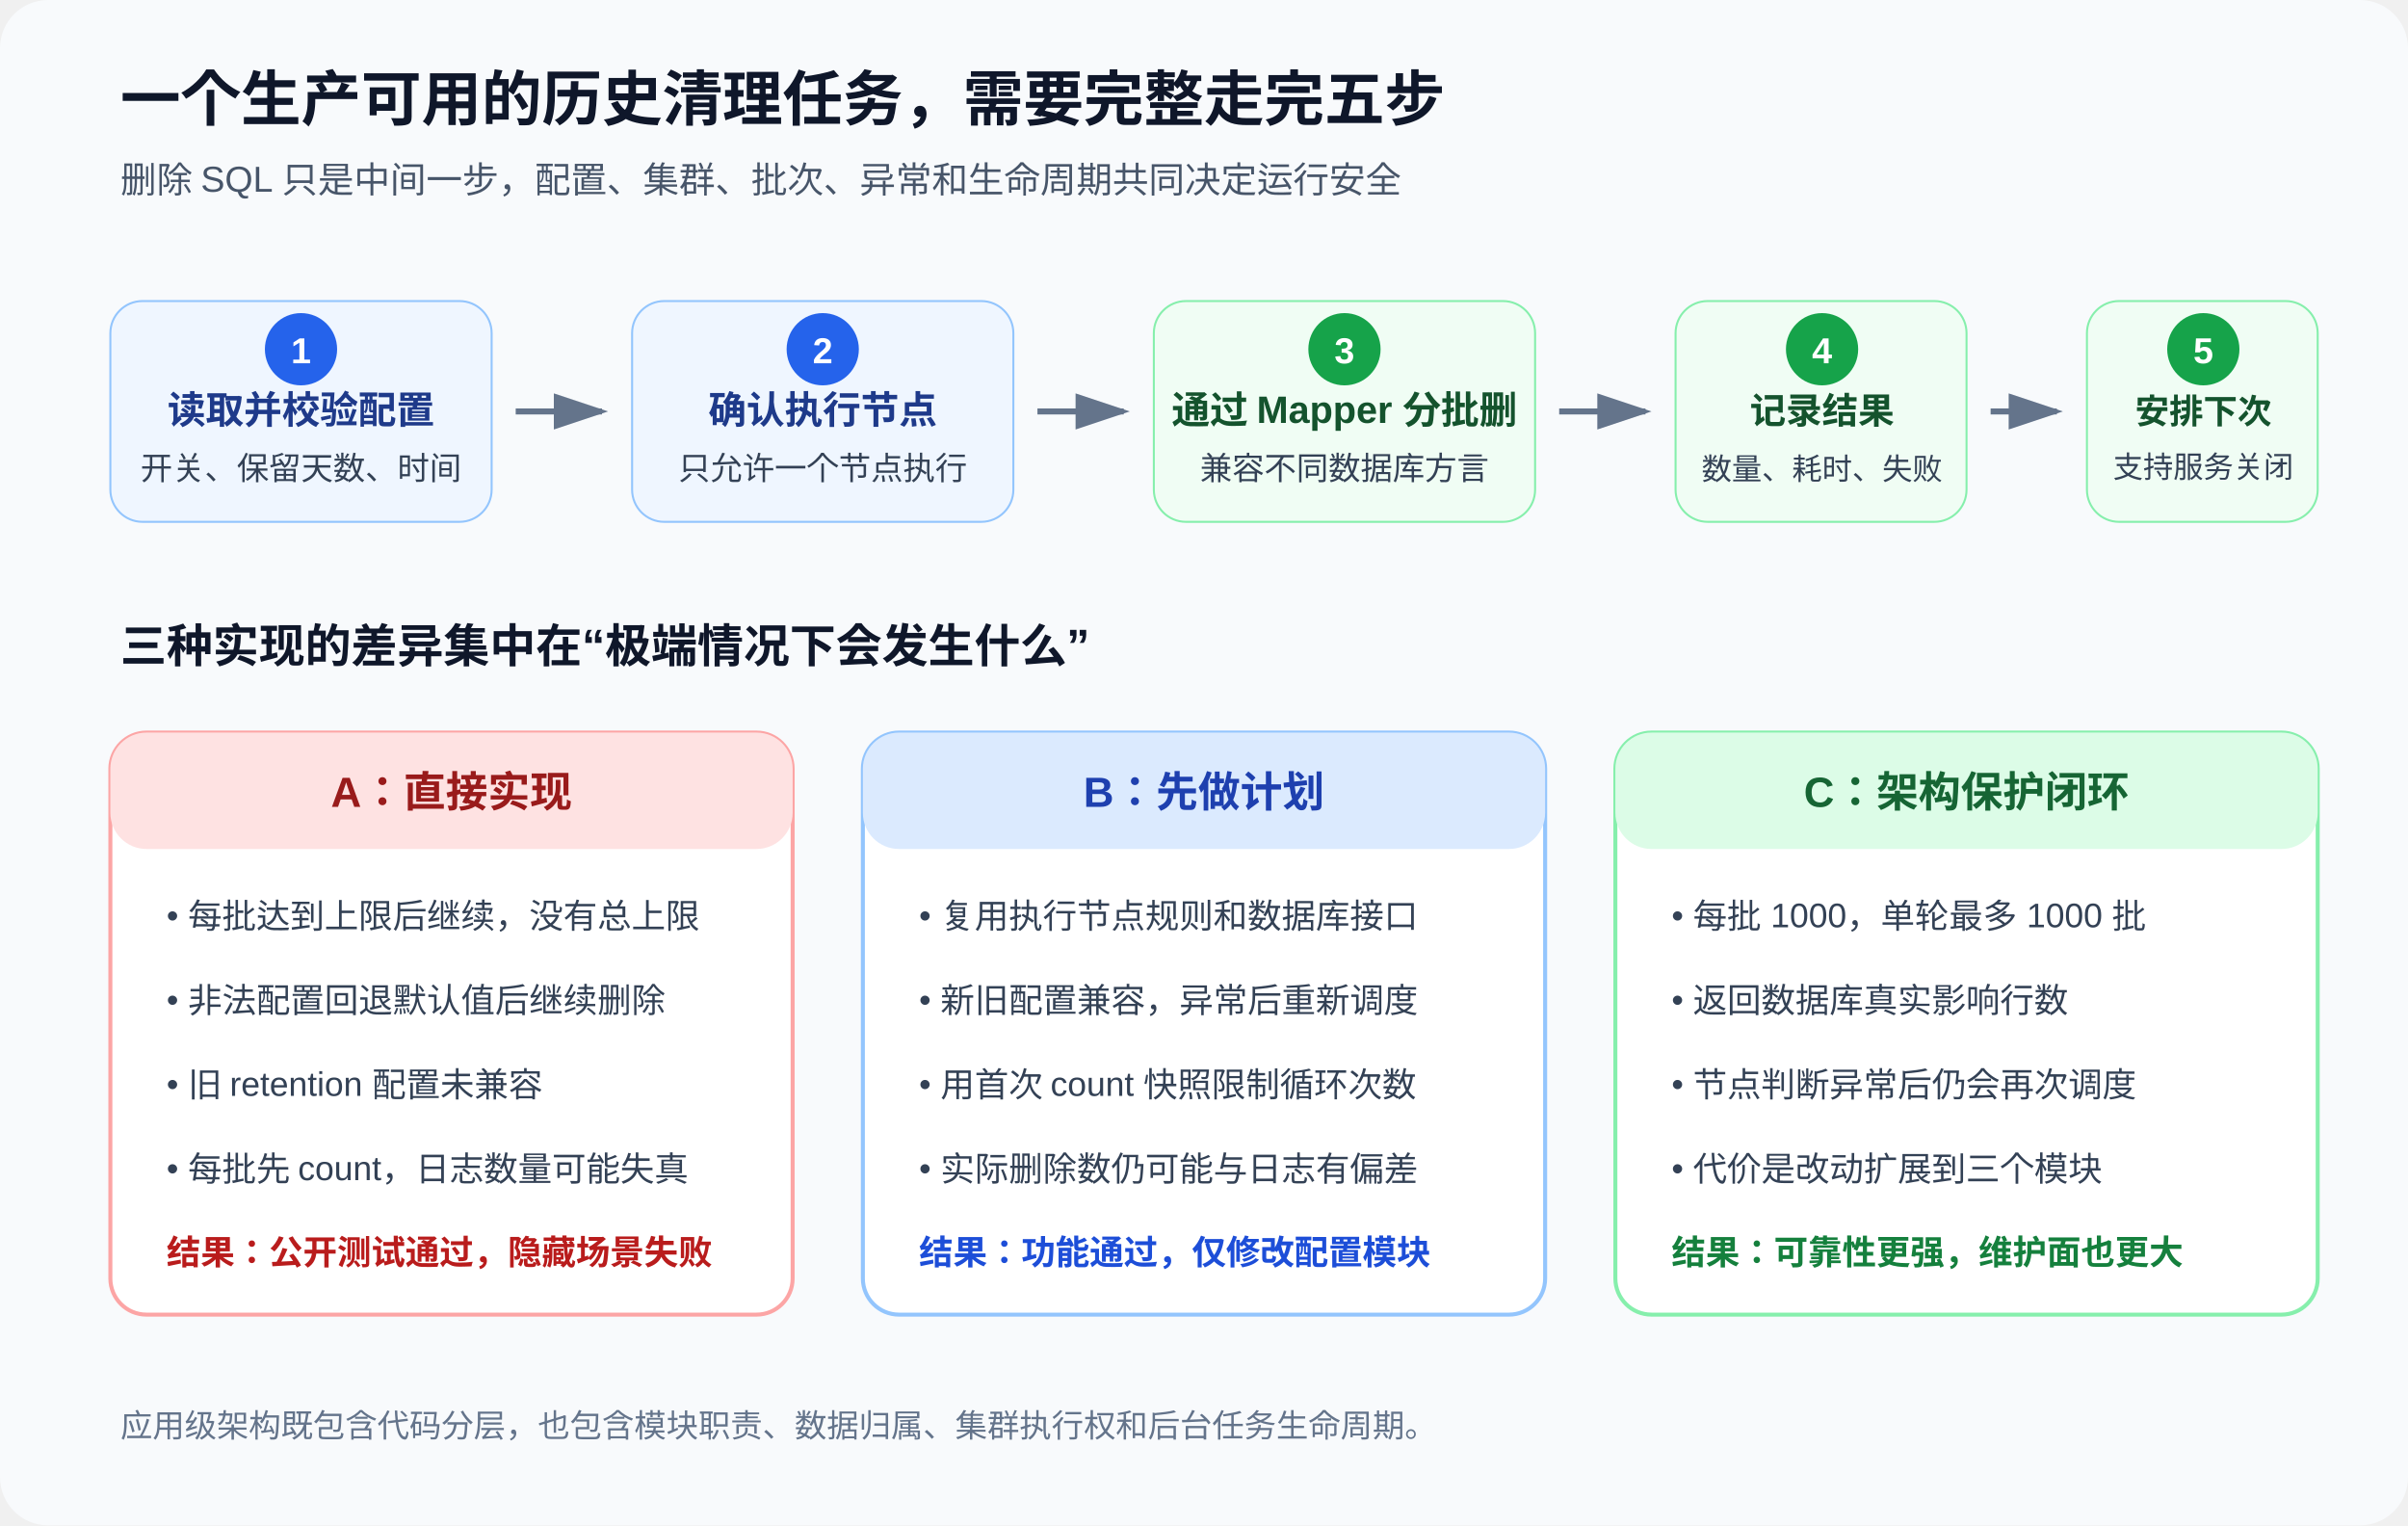
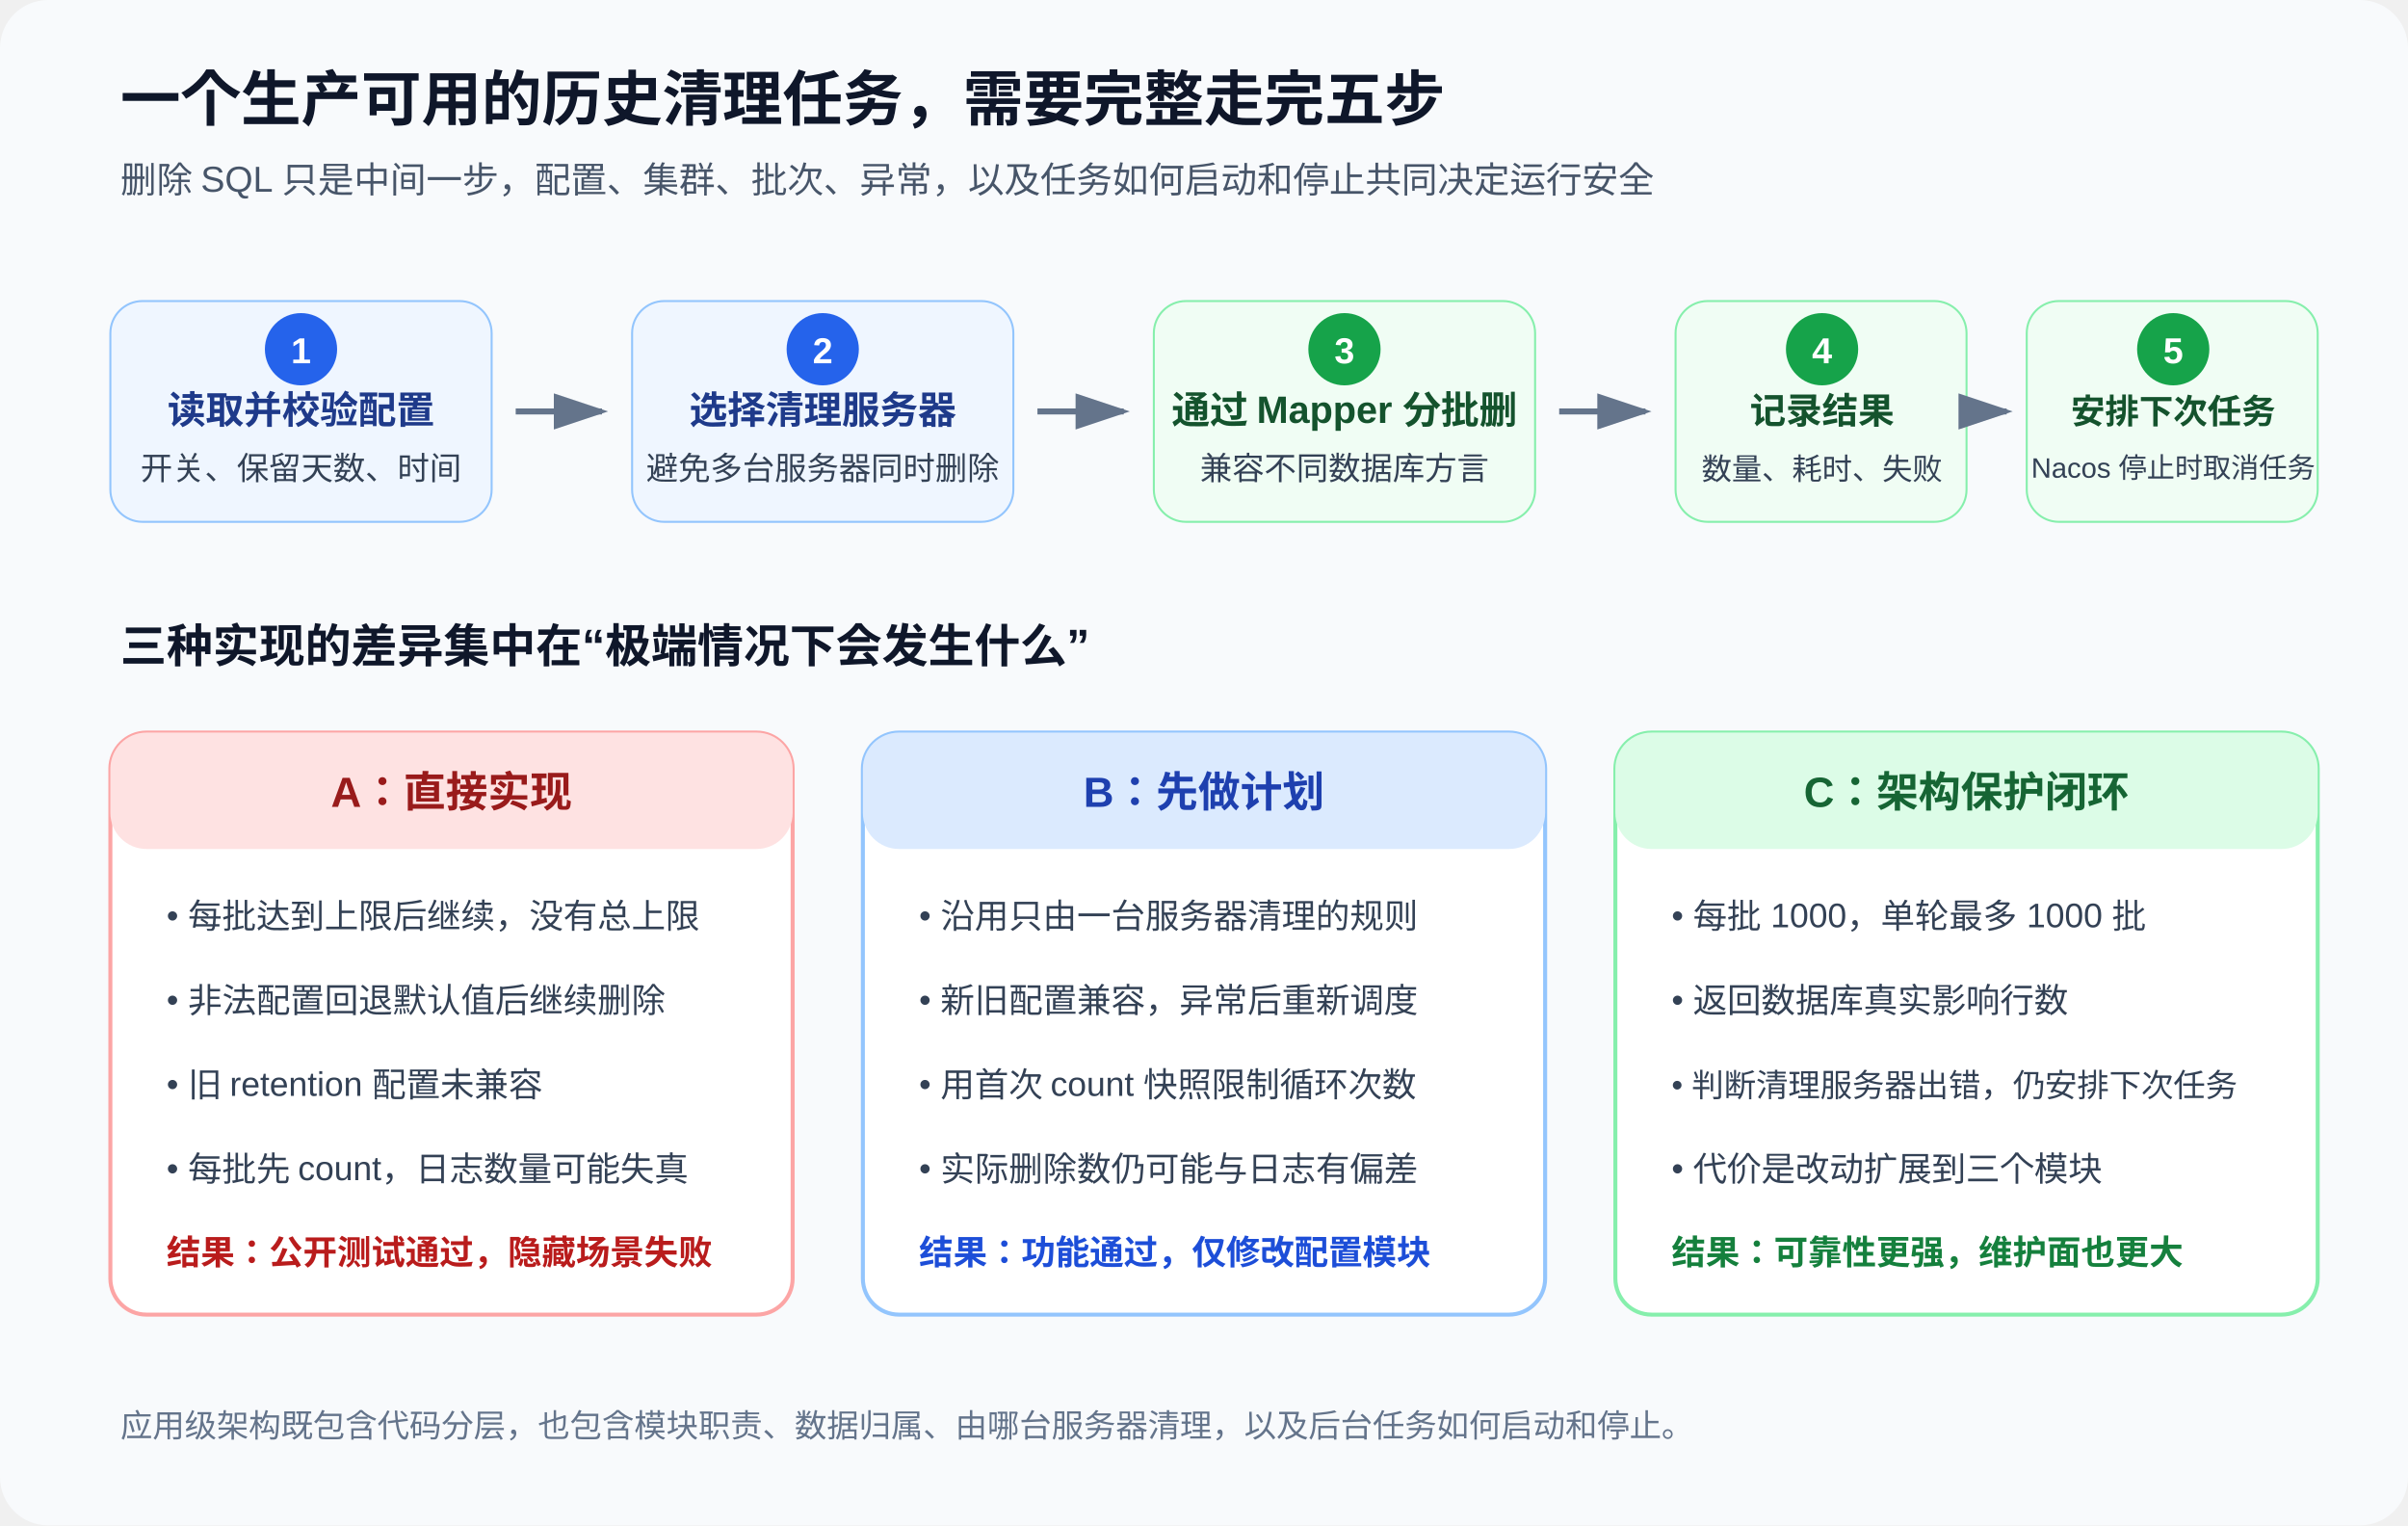
<svg xmlns="http://www.w3.org/2000/svg" width="1200" height="760" viewBox="0 0 1200 760" role="img" aria-labelledby="title desc">
  <defs>
    <marker id="arrow3" markerWidth="10" markerHeight="10" refX="8" refY="3" orient="auto" markerUnits="strokeWidth">
      <path d="M0,0 L0,6 L9,3 z" fill="#64748b" />
    </marker>
  </defs>
  <rect width="1200" height="760" rx="24" fill="#f8fafc" />
  <text x="60" y="60" font-family="Arial, 'Microsoft YaHei', sans-serif" font-size="30" font-weight="700" fill="#0f172a">一个生产可用的历史清理任务，需要完整走完五步</text>
-   <text x="60" y="96" font-family="Arial, 'Microsoft YaHei', sans-serif" font-size="18" fill="#475569">删除 SQL 只是中间一步，配置、集群、批次、异常和生命周期共同决定运行安全</text>
+   <text x="60" y="96" font-family="Arial, 'Microsoft YaHei', sans-serif" font-size="18" fill="#475569">删除 SQL 只是中间一步，配置、集群、批次、异常，以及任务如何启动和停止共同决定运行安全</text>
  <rect x="55" y="150" width="190" height="110" rx="16" fill="#eff6ff" stroke="#93c5fd" />
  <circle cx="150" cy="174" r="18" fill="#2563eb" />
  <text x="150" y="181" text-anchor="middle" font-family="Arial, sans-serif" font-size="18" font-weight="700" fill="#fff">1</text>
  <text x="150" y="211" text-anchor="middle" font-family="Arial, 'Microsoft YaHei', sans-serif" font-size="19" font-weight="700" fill="#1e3a8a">读取并校验配置</text>
  <text x="150" y="239" text-anchor="middle" font-family="Arial, 'Microsoft YaHei', sans-serif" font-size="16" fill="#334155">开关、保留天数、时间</text>
  <line x1="257" y1="205" x2="300" y2="205" stroke="#64748b" stroke-width="3" marker-end="url(#arrow3)" />
  <rect x="315" y="150" width="190" height="110" rx="16" fill="#eff6ff" stroke="#93c5fd" />
  <circle cx="410" cy="174" r="18" fill="#2563eb" />
  <text x="410" y="181" text-anchor="middle" font-family="Arial, sans-serif" font-size="18" font-weight="700" fill="#fff">2</text>
-   <text x="410" y="211" text-anchor="middle" font-family="Arial, 'Microsoft YaHei', sans-serif" font-size="19" font-weight="700" fill="#1e3a8a">确认执行节点</text>
-   <text x="410" y="239" text-anchor="middle" font-family="Arial, 'Microsoft YaHei', sans-serif" font-size="16" fill="#334155">只允许一个节点执行</text>
+   <text x="410" y="211" text-anchor="middle" font-family="Arial, 'Microsoft YaHei', sans-serif" font-size="19" font-weight="700" fill="#1e3a8a">选择清理服务器</text>
+   <text x="410" y="239" text-anchor="middle" font-family="Arial, 'Microsoft YaHei', sans-serif" font-size="16" fill="#334155">避免多台服务器同时删除</text>
  <line x1="517" y1="205" x2="560" y2="205" stroke="#64748b" stroke-width="3" marker-end="url(#arrow3)" />
  <rect x="575" y="150" width="190" height="110" rx="16" fill="#f0fdf4" stroke="#86efac" />
  <circle cx="670" cy="174" r="18" fill="#16a34a" />
  <text x="670" y="181" text-anchor="middle" font-family="Arial, sans-serif" font-size="18" font-weight="700" fill="#fff">3</text>
  <text x="670" y="211" text-anchor="middle" font-family="Arial, 'Microsoft YaHei', sans-serif" font-size="19" font-weight="700" fill="#14532d">通过 Mapper 分批删</text>
  <text x="670" y="239" text-anchor="middle" font-family="Arial, 'Microsoft YaHei', sans-serif" font-size="16" fill="#334155">兼容不同数据库方言</text>
  <line x1="777" y1="205" x2="820" y2="205" stroke="#64748b" stroke-width="3" marker-end="url(#arrow3)" />
  <rect x="835" y="150" width="145" height="110" rx="16" fill="#f0fdf4" stroke="#86efac" />
  <circle cx="908" cy="174" r="18" fill="#16a34a" />
  <text x="908" y="181" text-anchor="middle" font-family="Arial, sans-serif" font-size="18" font-weight="700" fill="#fff">4</text>
  <text x="908" y="211" text-anchor="middle" font-family="Arial, 'Microsoft YaHei', sans-serif" font-size="18" font-weight="700" fill="#14532d">记录结果</text>
  <text x="908" y="239" text-anchor="middle" font-family="Arial, 'Microsoft YaHei', sans-serif" font-size="15" fill="#334155">数量、耗时、失败</text>
-   <line x1="992" y1="205" x2="1025" y2="205" stroke="#64748b" stroke-width="3" marker-end="url(#arrow3)" />
-   <rect x="1040" y="150" width="115" height="110" rx="16" fill="#f0fdf4" stroke="#86efac" />
-   <circle cx="1098" cy="174" r="18" fill="#16a34a" />
-   <text x="1098" y="181" text-anchor="middle" font-family="Arial, sans-serif" font-size="18" font-weight="700" fill="#fff">5</text>
-   <text x="1098" y="211" text-anchor="middle" font-family="Arial, 'Microsoft YaHei', sans-serif" font-size="17" font-weight="700" fill="#14532d">安排下次</text>
-   <text x="1098" y="238" text-anchor="middle" font-family="Arial, 'Microsoft YaHei', sans-serif" font-size="15" fill="#334155">支持服务关闭</text>
+   <line x1="992" y1="205" x2="1000" y2="205" stroke="#64748b" stroke-width="3" marker-end="url(#arrow3)" />
+   <rect x="1010" y="150" width="145" height="110" rx="16" fill="#f0fdf4" stroke="#86efac" />
+   <circle cx="1083" cy="174" r="18" fill="#16a34a" />
+   <text x="1083" y="181" text-anchor="middle" font-family="Arial, sans-serif" font-size="18" font-weight="700" fill="#fff">5</text>
+   <text x="1083" y="211" text-anchor="middle" font-family="Arial, 'Microsoft YaHei', sans-serif" font-size="17" font-weight="700" fill="#14532d">安排下次任务</text>
+   <text x="1083" y="238" text-anchor="middle" font-family="Arial, 'Microsoft YaHei', sans-serif" font-size="14" fill="#334155">Nacos 停止时取消任务</text>
  <text x="60" y="330" font-family="Arial, 'Microsoft YaHei', sans-serif" font-size="23" font-weight="700" fill="#0f172a">三种实现的差异集中在“极端情况下会发生什么”</text>
  <rect x="55" y="365" width="340" height="290" rx="18" fill="#fff" stroke="#fca5a5" stroke-width="2" />
  <rect x="55" y="365" width="340" height="58" rx="18" fill="#fee2e2" />
  <text x="225" y="402" text-anchor="middle" font-family="Arial, 'Microsoft YaHei', sans-serif" font-size="21" font-weight="700" fill="#991b1b">A：直接实现</text>
  <text x="83" y="462" font-family="Arial, 'Microsoft YaHei', sans-serif" font-size="17" fill="#334155">• 每批达到上限后继续，没有总上限</text>
  <text x="83" y="504" font-family="Arial, 'Microsoft YaHei', sans-serif" font-size="17" fill="#334155">• 非法配置回退默认值后继续删除</text>
  <text x="83" y="546" font-family="Arial, 'Microsoft YaHei', sans-serif" font-size="17" fill="#334155">• 旧 retention 配置未兼容</text>
  <text x="83" y="588" font-family="Arial, 'Microsoft YaHei', sans-serif" font-size="17" fill="#334155">• 每批先 count，日志数量可能失真</text>
  <text x="83" y="630" font-family="Arial, 'Microsoft YaHei', sans-serif" font-size="17" font-weight="700" fill="#b91c1c">结果：公开测试通过，隐藏场景失败</text>
  <rect x="430" y="365" width="340" height="290" rx="18" fill="#fff" stroke="#93c5fd" stroke-width="2" />
  <rect x="430" y="365" width="340" height="58" rx="18" fill="#dbeafe" />
  <text x="600" y="402" text-anchor="middle" font-family="Arial, 'Microsoft YaHei', sans-serif" font-size="21" font-weight="700" fill="#1e40af">B：先做计划</text>
-   <text x="458" y="462" font-family="Arial, 'Microsoft YaHei', sans-serif" font-size="17" fill="#334155">• 复用执行节点规则和数据库接口</text>
+   <text x="458" y="462" font-family="Arial, 'Microsoft YaHei', sans-serif" font-size="17" fill="#334155">• 沿用只由一台服务器清理的规则</text>
  <text x="458" y="504" font-family="Arial, 'Microsoft YaHei', sans-serif" font-size="17" fill="#334155">• 新旧配置兼容，异常后重新调度</text>
  <text x="458" y="546" font-family="Arial, 'Microsoft YaHei', sans-serif" font-size="17" fill="#334155">• 用首次 count 快照限制循环次数</text>
  <text x="458" y="588" font-family="Arial, 'Microsoft YaHei', sans-serif" font-size="17" fill="#334155">• 实际删除数仍可能与日志有偏差</text>
  <text x="458" y="630" font-family="Arial, 'Microsoft YaHei', sans-serif" font-size="17" font-weight="700" fill="#1d4ed8">结果：功能通过，仅修改配置模块</text>
  <rect x="805" y="365" width="350" height="290" rx="18" fill="#fff" stroke="#86efac" stroke-width="2" />
  <rect x="805" y="365" width="350" height="58" rx="18" fill="#dcfce7" />
  <text x="980" y="402" text-anchor="middle" font-family="Arial, 'Microsoft YaHei', sans-serif" font-size="21" font-weight="700" fill="#166534">C：架构保护闭环</text>
  <text x="833" y="462" font-family="Arial, 'Microsoft YaHei', sans-serif" font-size="17" fill="#334155">• 每批 1000，单轮最多 1000 批</text>
  <text x="833" y="504" font-family="Arial, 'Microsoft YaHei', sans-serif" font-size="17" fill="#334155">• 返回数据库真实影响行数</text>
-   <text x="833" y="546" font-family="Arial, 'Microsoft YaHei', sans-serif" font-size="17" fill="#334155">• 节点判断异常后仍会再次调度</text>
+   <text x="833" y="546" font-family="Arial, 'Microsoft YaHei', sans-serif" font-size="16" fill="#334155">• 判断清理服务器出错，仍安排下次任务</text>
  <text x="833" y="588" font-family="Arial, 'Microsoft YaHei', sans-serif" font-size="17" fill="#334155">• 代价是改动扩展到三个模块</text>
  <text x="833" y="630" font-family="Arial, 'Microsoft YaHei', sans-serif" font-size="17" font-weight="700" fill="#15803d">结果：可靠性更强，维护面也更大</text>
-   <text x="60" y="716" font-family="Arial, 'Microsoft YaHei', sans-serif" font-size="16" fill="#64748b">应用级架构既包含代码分层，也包含模块职责、数据归属、集群执行权和后台任务生命周期。</text>
+   <text x="60" y="716" font-family="Arial, 'Microsoft YaHei', sans-serif" font-size="16" fill="#64748b">应用级架构既包含代码分层，也包含模块职责、数据归属、由哪台服务器清理，以及后台任务如何启动和停止。</text>
</svg>
